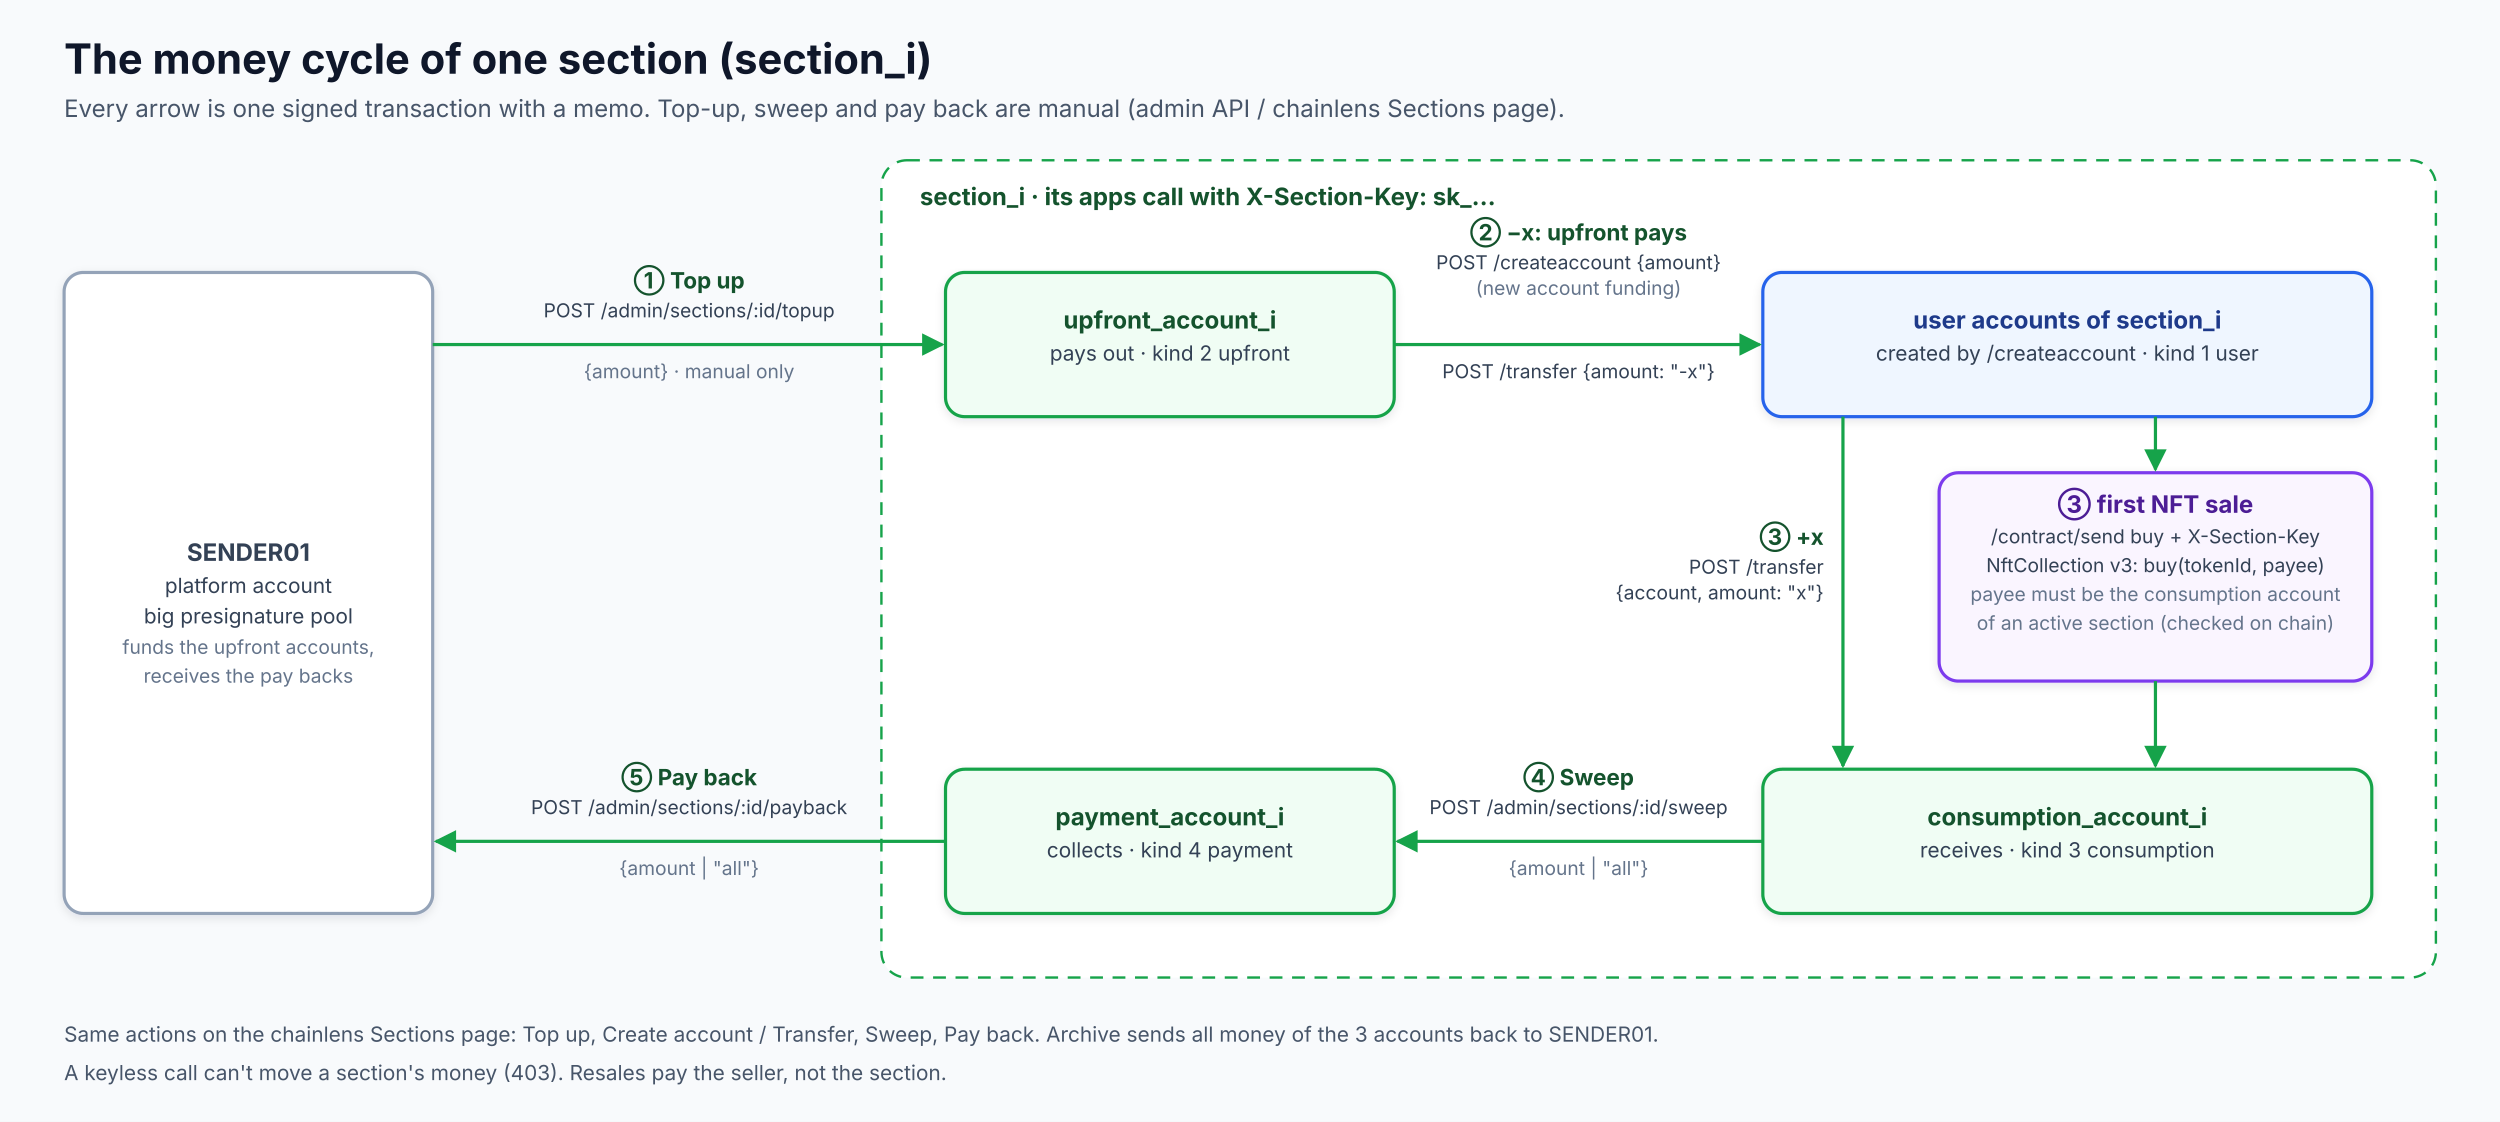
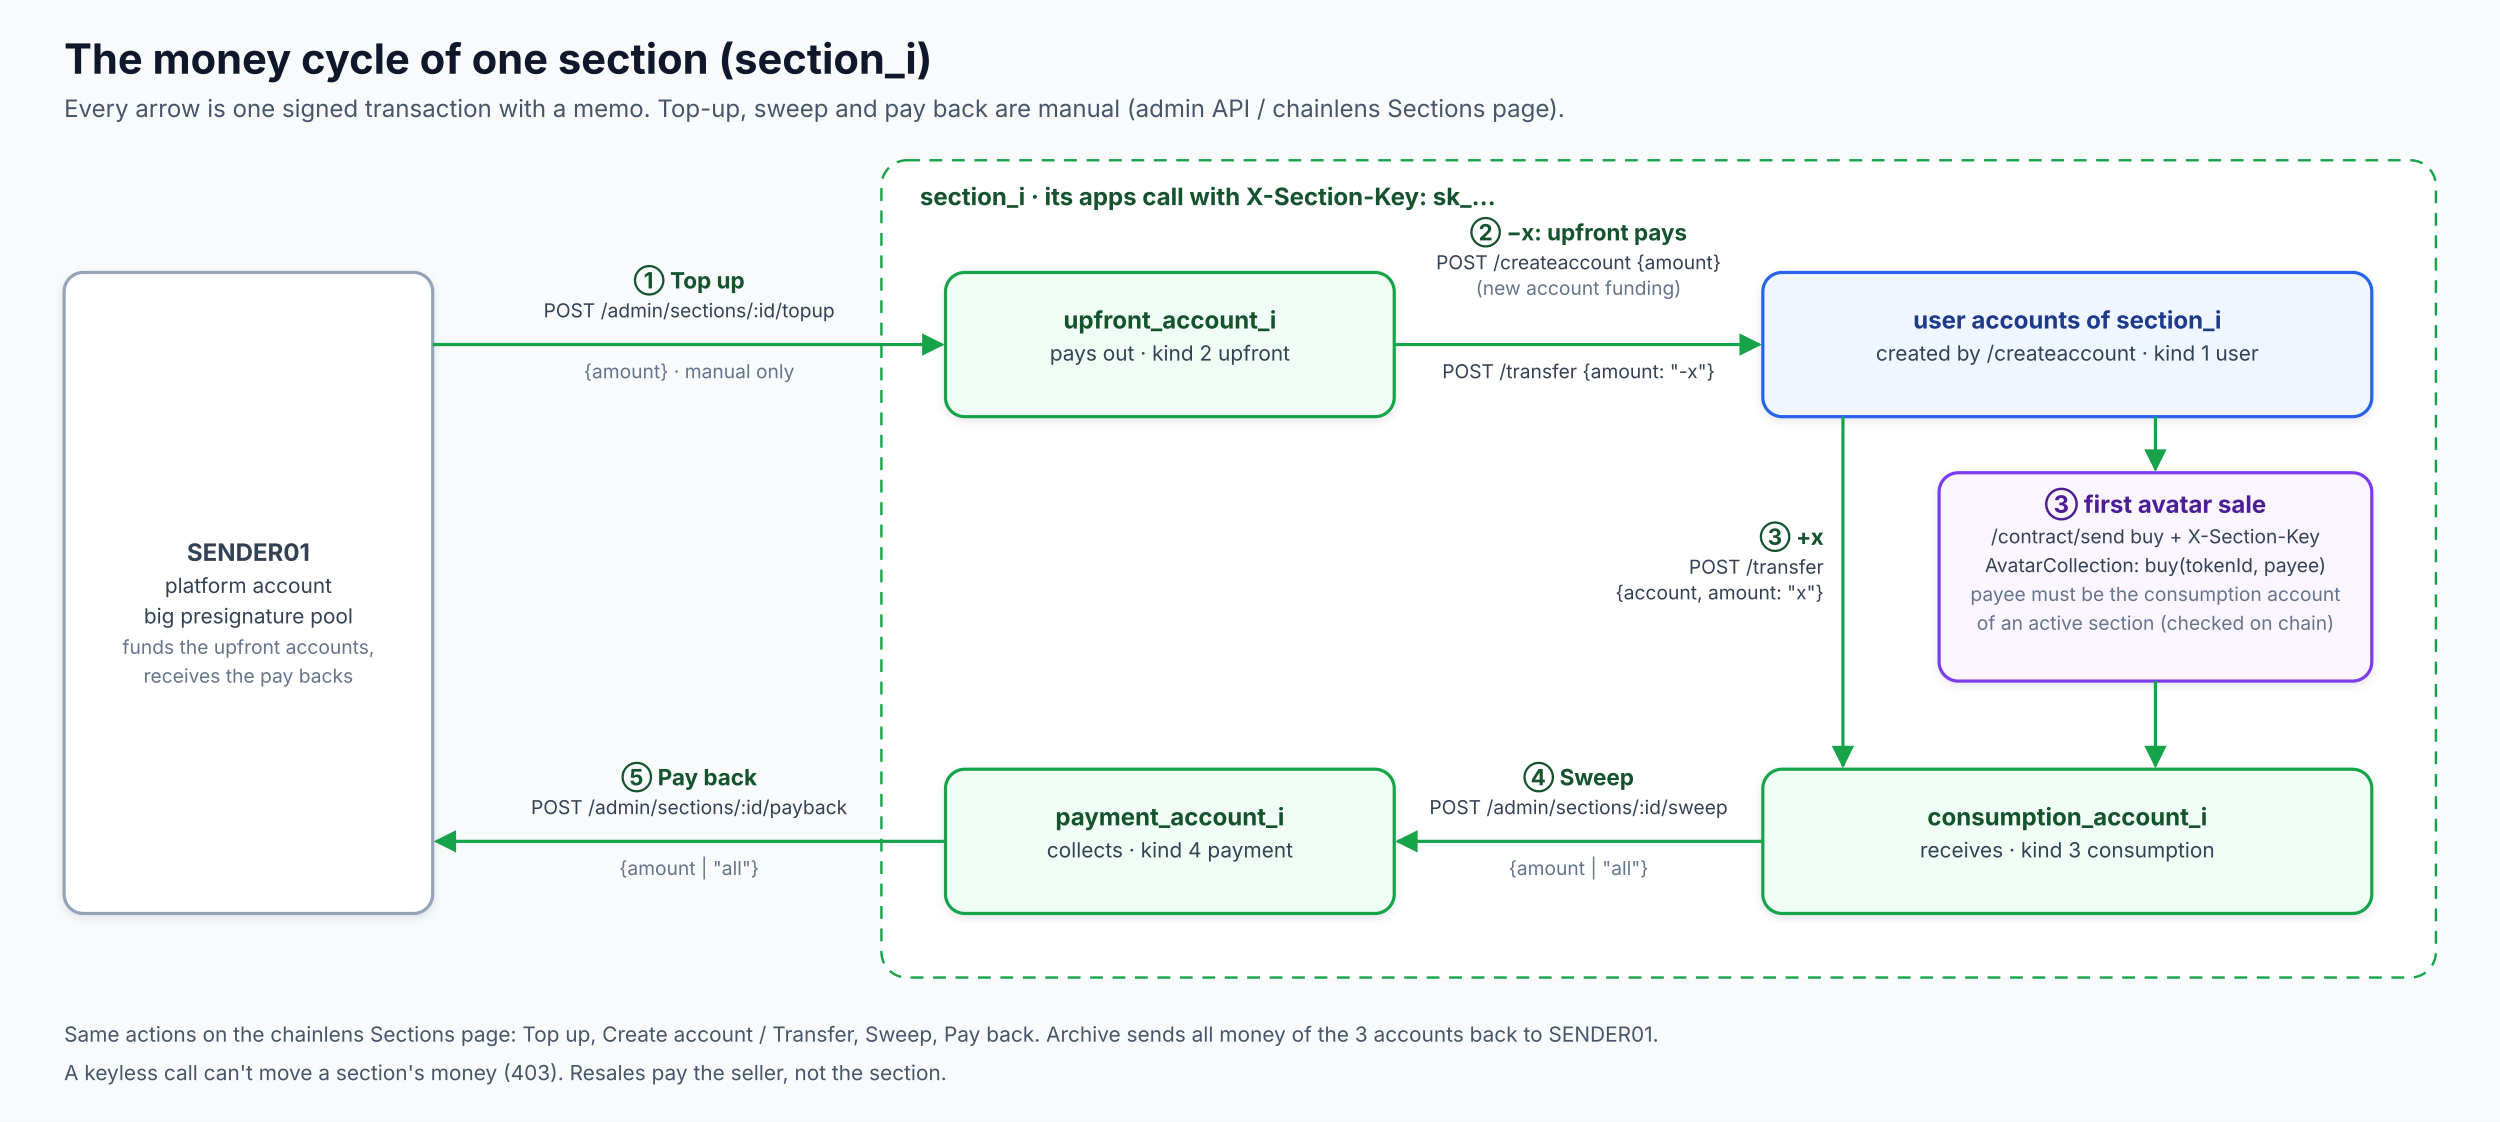
<svg xmlns="http://www.w3.org/2000/svg" width="1560" height="700" viewBox="0 0 1560 700" font-family="Inter, 'Segoe UI', Helvetica, Arial, sans-serif">
  <defs>
    <marker id="a" viewBox="0 0 10 10" refX="9" refY="5" markerWidth="7" markerHeight="7" orient="auto-start-reverse">
      <path d="M0,0 L10,5 L0,10 z" fill="#334155" />
    </marker>
    <marker id="aG" viewBox="0 0 10 10" refX="9" refY="5" markerWidth="7" markerHeight="7" orient="auto-start-reverse">
      <path d="M0,0 L10,5 L0,10 z" fill="#16a34a" />
    </marker>
    <marker id="aB" viewBox="0 0 10 10" refX="9" refY="5" markerWidth="7" markerHeight="7" orient="auto-start-reverse">
      <path d="M0,0 L10,5 L0,10 z" fill="#2563eb" />
    </marker>
    <marker id="aP" viewBox="0 0 10 10" refX="9" refY="5" markerWidth="7" markerHeight="7" orient="auto-start-reverse">
      <path d="M0,0 L10,5 L0,10 z" fill="#7c3aed" />
    </marker>
    <marker id="aC" viewBox="0 0 10 10" refX="9" refY="5" markerWidth="7" markerHeight="7" orient="auto-start-reverse">
      <path d="M0,0 L10,5 L0,10 z" fill="#0891b2" />
    </marker>
    <marker id="aM" viewBox="0 0 10 10" refX="9" refY="5" markerWidth="7" markerHeight="7" orient="auto-start-reverse">
      <path d="M0,0 L10,5 L0,10 z" fill="#059669" />
    </marker>
    <marker id="aR" viewBox="0 0 10 10" refX="9" refY="5" markerWidth="7" markerHeight="7" orient="auto-start-reverse">
      <path d="M0,0 L10,5 L0,10 z" fill="#e11d48" />
    </marker>
    <marker id="aO" viewBox="0 0 10 10" refX="9" refY="5" markerWidth="7" markerHeight="7" orient="auto-start-reverse">
      <path d="M0,0 L10,5 L0,10 z" fill="#f59e0b" />
    </marker>
    <filter id="sh" x="-5%" y="-5%" width="110%" height="115%">
      <feDropShadow dx="0" dy="2" stdDeviation="3" flood-color="#0f172a" flood-opacity="0.10" />
    </filter>
  </defs>
  <rect width="1560" height="700" fill="#f8fafc" />
  <text x="40" y="46" font-size="26" fill="#0f172a" font-weight="700">The money cycle of one section (section_i)</text>
  <text x="40" y="73" font-size="15" fill="#475569">Every arrow is one signed transaction with a memo. Top-up, sweep and pay back are manual (admin API / chainlens Sections page).</text>
  <rect x="550" y="100" width="970" height="510" rx="16" fill="#ffffff" stroke="#16a34a" stroke-width="1.5" stroke-dasharray="8 6" />
  <text x="574" y="128" font-size="15" fill="#14532d" font-weight="700" text-anchor="start">section_i · its apps call with X-Section-Key: sk_…</text>
  <rect x="40" y="170" width="230" height="400" rx="12" fill="#ffffff" stroke="#94a3b8" stroke-width="2" filter="url(#sh)" />
  <text x="155.0" y="350" font-size="15" fill="#334155" font-weight="700" text-anchor="middle">SENDER01</text>
  <text x="155.0" y="370" font-size="13" fill="#334155" font-weight="400" text-anchor="middle">platform account</text>
  <text x="155.0" y="389" font-size="13" fill="#334155" font-weight="400" text-anchor="middle">big presignature pool</text>
  <text x="155.0" y="408" font-size="12" fill="#64748b" font-weight="400" text-anchor="middle">funds the upfront accounts,</text>
  <text x="155.0" y="426" font-size="12" fill="#64748b" font-weight="400" text-anchor="middle">receives the pay backs</text>
  <rect x="590" y="170" width="280" height="90" rx="12" fill="#f0fdf4" stroke="#16a34a" stroke-width="2" filter="url(#sh)" />
  <text x="730.0" y="205" font-size="15" fill="#14532d" font-weight="700" text-anchor="middle">upfront_account_i</text>
  <text x="730.0" y="225" font-size="13" fill="#334155" font-weight="400" text-anchor="middle">pays out · kind 2 upfront</text>
  <rect x="1100" y="170" width="380" height="90" rx="12" fill="#eff6ff" stroke="#2563eb" stroke-width="2" filter="url(#sh)" />
  <text x="1290.0" y="205" font-size="15" fill="#1e3a8a" font-weight="700" text-anchor="middle">user accounts of section_i</text>
  <text x="1290.0" y="225" font-size="13" fill="#334155" font-weight="400" text-anchor="middle">created by /createaccount · kind 1 user</text>
  <rect x="1100" y="480" width="380" height="90" rx="12" fill="#f0fdf4" stroke="#16a34a" stroke-width="2" filter="url(#sh)" />
  <text x="1290.0" y="515" font-size="15" fill="#14532d" font-weight="700" text-anchor="middle">consumption_account_i</text>
  <text x="1290.0" y="535" font-size="13" fill="#334155" font-weight="400" text-anchor="middle">receives · kind 3 consumption</text>
  <rect x="590" y="480" width="280" height="90" rx="12" fill="#f0fdf4" stroke="#16a34a" stroke-width="2" filter="url(#sh)" />
  <text x="730.0" y="515" font-size="15" fill="#14532d" font-weight="700" text-anchor="middle">payment_account_i</text>
  <text x="730.0" y="535" font-size="13" fill="#334155" font-weight="400" text-anchor="middle">collects · kind 4 payment</text>
  <rect x="1210" y="295" width="270" height="130" rx="12" fill="#faf5ff" stroke="#7c3aed" stroke-width="2" filter="url(#sh)" />
-   <text x="1345.0" y="320" font-size="15" fill="#4c1d95" font-weight="700" text-anchor="middle">③ first NFT sale</text>
+   <text x="1345.0" y="320" font-size="15" fill="#4c1d95" font-weight="700" text-anchor="middle">③ first avatar sale</text>
  <text x="1345.0" y="339" font-size="12" fill="#334155" font-weight="400" text-anchor="middle">/contract/send buy + X-Section-Key</text>
-   <text x="1345.0" y="357" font-size="12" fill="#334155" font-weight="400" text-anchor="middle">NftCollection v3: buy(tokenId, payee)</text>
+   <text x="1345.0" y="357" font-size="12" fill="#334155" font-weight="400" text-anchor="middle">AvatarCollection: buy(tokenId, payee)</text>
  <text x="1345.0" y="375" font-size="12" fill="#64748b" font-weight="400" text-anchor="middle">payee must be the consumption account</text>
  <text x="1345.0" y="393" font-size="12" fill="#64748b" font-weight="400" text-anchor="middle">of an active section (checked on chain)</text>
  <path d="M270,215 L588,215" fill="none" stroke="#16a34a" stroke-width="2" marker-end="url(#aG)" />
  <text x="430" y="180" font-size="14" fill="#14532d" font-weight="700" text-anchor="middle">① Top up</text>
  <text x="430" y="198" font-size="12" fill="#334155" font-weight="400" text-anchor="middle">POST /admin/sections/:id/topup</text>
  <text x="430" y="236" font-size="12" fill="#64748b" font-weight="400" text-anchor="middle">{amount} · manual only</text>
  <path d="M870,215 L1098,215" fill="none" stroke="#16a34a" stroke-width="2" marker-end="url(#aG)" />
  <text x="985" y="150" font-size="14" fill="#14532d" font-weight="700" text-anchor="middle">② −x: upfront pays</text>
  <text x="985" y="168" font-size="12" fill="#334155" font-weight="400" text-anchor="middle">POST /createaccount {amount}</text>
  <text x="985" y="184" font-size="12" fill="#64748b" font-weight="400" text-anchor="middle">(new account funding)</text>
  <text x="985" y="236" font-size="12" fill="#334155" font-weight="400" text-anchor="middle">POST /transfer {amount: "-x"}</text>
  <path d="M1150,260 L1150,478" fill="none" stroke="#16a34a" stroke-width="2" marker-end="url(#aG)" />
  <text x="1138" y="340" font-size="14" fill="#14532d" font-weight="700" text-anchor="end">③ +x</text>
  <text x="1138" y="358" font-size="12" fill="#334155" font-weight="400" text-anchor="end">POST /transfer</text>
  <text x="1138" y="374" font-size="12" fill="#334155" font-weight="400" text-anchor="end">{account, amount: "x"}</text>
  <path d="M1345,260 L1345,293" fill="none" stroke="#16a34a" stroke-width="2" marker-end="url(#aG)" />
  <path d="M1345,425 L1345,478" fill="none" stroke="#16a34a" stroke-width="2" marker-end="url(#aG)" />
  <path d="M1100,525 L872,525" fill="none" stroke="#16a34a" stroke-width="2" marker-end="url(#aG)" />
  <text x="985" y="490" font-size="14" fill="#14532d" font-weight="700" text-anchor="middle">④ Sweep</text>
  <text x="985" y="508" font-size="12" fill="#334155" font-weight="400" text-anchor="middle">POST /admin/sections/:id/sweep</text>
  <text x="985" y="546" font-size="12" fill="#64748b" font-weight="400" text-anchor="middle">{amount | "all"}</text>
  <path d="M590,525 L272,525" fill="none" stroke="#16a34a" stroke-width="2" marker-end="url(#aG)" />
  <text x="430" y="490" font-size="14" fill="#14532d" font-weight="700" text-anchor="middle">⑤ Pay back</text>
  <text x="430" y="508" font-size="12" fill="#334155" font-weight="400" text-anchor="middle">POST /admin/sections/:id/payback</text>
  <text x="430" y="546" font-size="12" fill="#64748b" font-weight="400" text-anchor="middle">{amount | "all"}</text>
  <text x="40" y="650" font-size="13" fill="#475569" font-weight="400" text-anchor="start">Same actions on the chainlens Sections page: Top up, Create account / Transfer, Sweep, Pay back. Archive sends all money of the 3 accounts back to SENDER01.</text>
  <text x="40" y="674" font-size="13" fill="#475569" font-weight="400" text-anchor="start">A keyless call can't move a section's money (403). Resales pay the seller, not the section.</text>
</svg>
